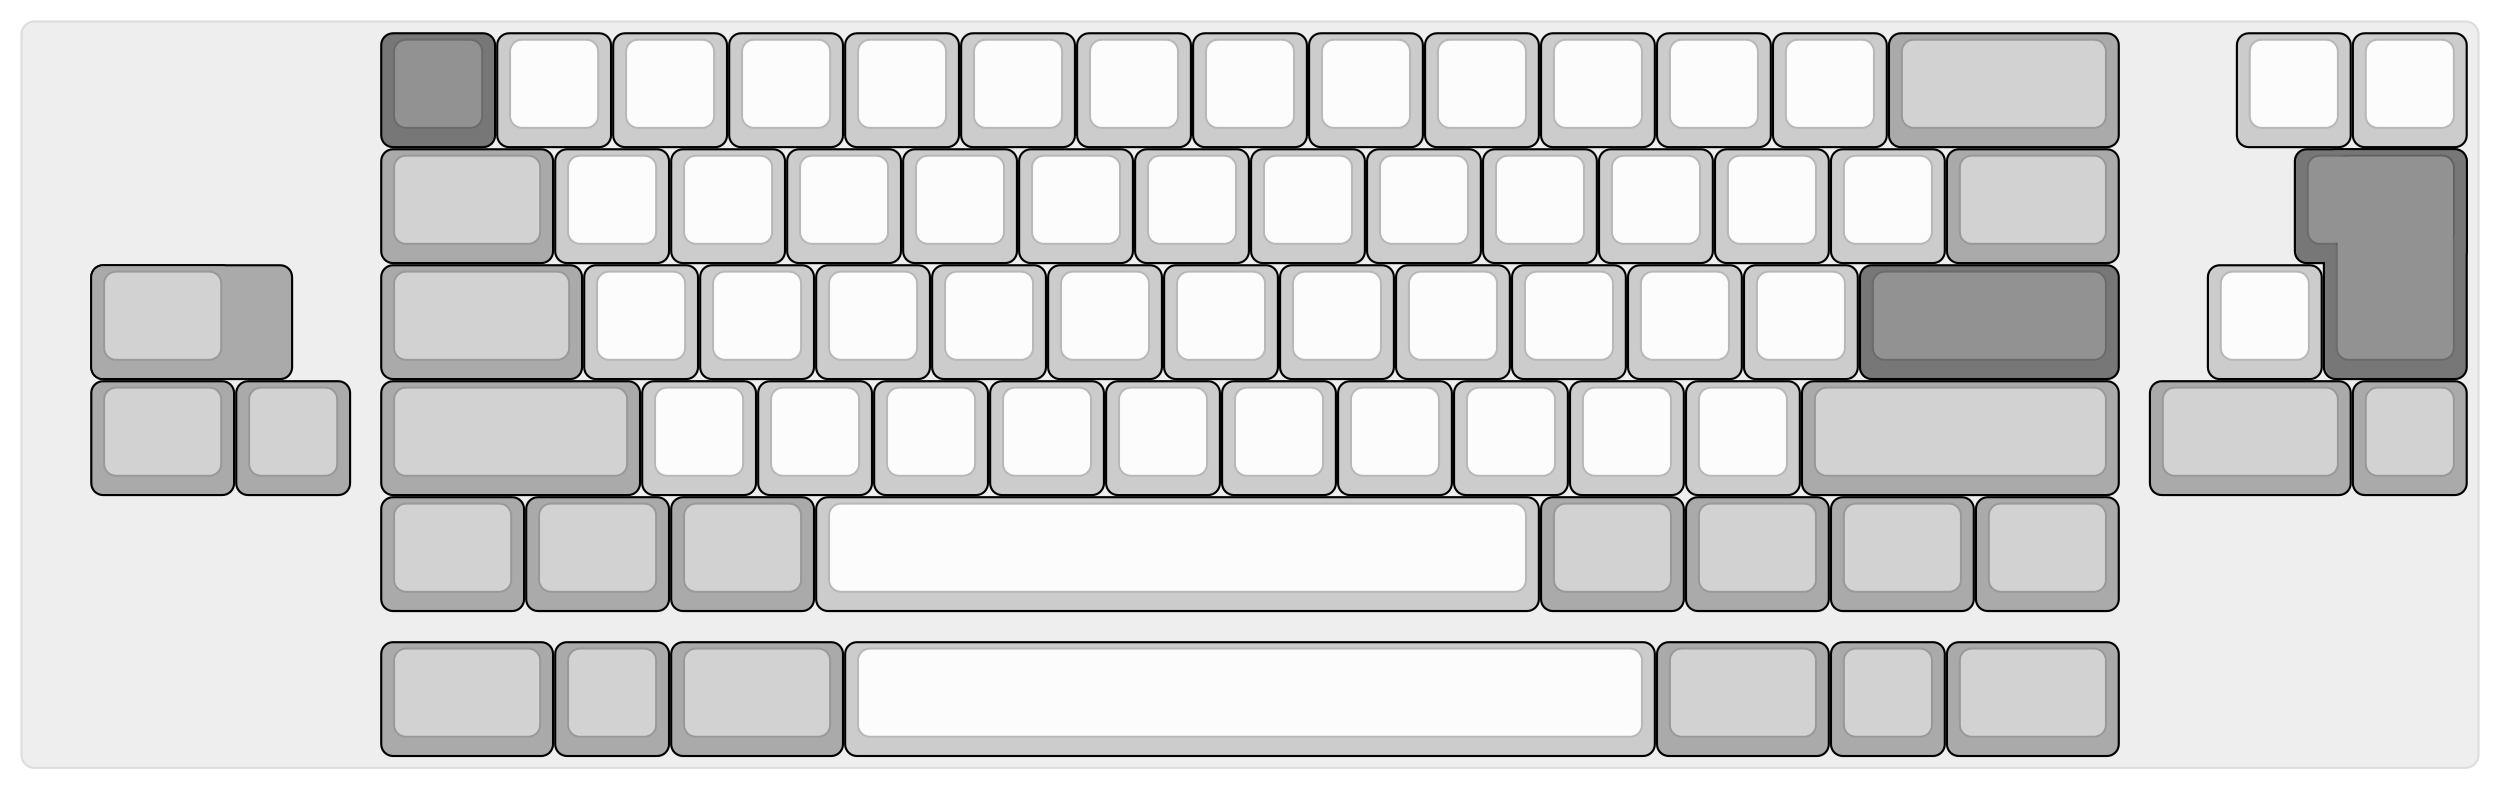
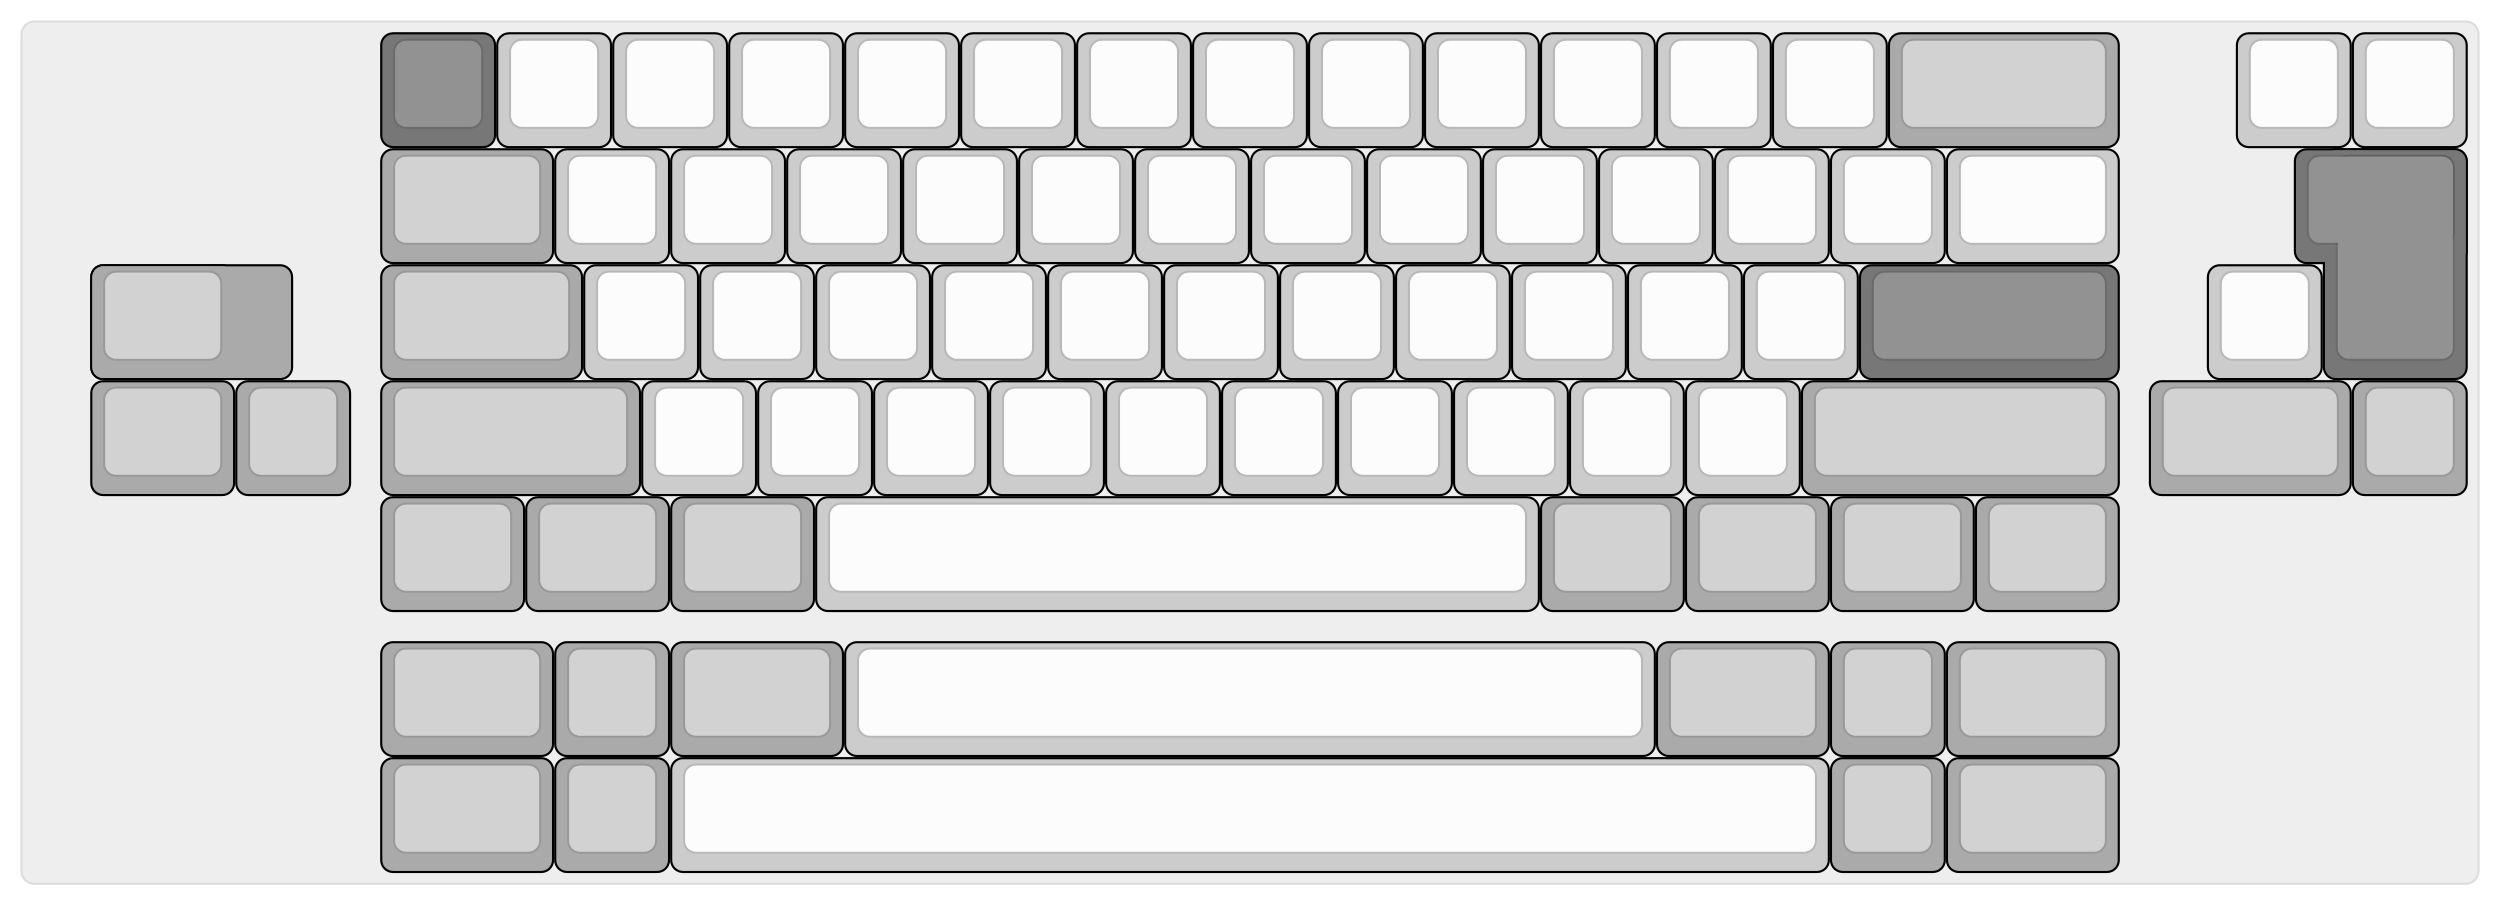
- <svg xmlns="http://www.w3.org/2000/svg" xmlns:xlink="http://www.w3.org/1999/xlink" width="1164px" height="367.5px" viewBox="0 0 1164 367.5">
+ <svg xmlns="http://www.w3.org/2000/svg" xmlns:xlink="http://www.w3.org/1999/xlink" width="1164px" height="421.5px" viewBox="0 0 1164 421.5">
  <style type="text/css">
    .keycap .border { stroke: black; stroke-width: 2; }
    .keycap .inner.border { stroke: rgba(0,0,0,.1); }
    </style>
  <defs>
    <linearGradient id="DCS">
      <stop offset="0%" stop-color="black" stop-opacity="0" />
      <stop offset="40%" stop-color="black" stop-opacity="0.1" />
      <stop offset="60%" stop-color="black" stop-opacity="0.1" />
      <stop offset="100%" stop-color="black" stop-opacity="0" />
    </linearGradient>
    <linearGradient id="SPACE" x1="0%" x2="0%" y1="0%" y2="100%">
      <stop offset="0%" stop-color="black" stop-opacity="0.1" />
      <stop offset="20%" stop-color="black" stop-opacity="0.0" />
      <stop offset="40%" stop-color="black" stop-opacity="0.0" />
      <stop offset="100%" stop-color="black" stop-opacity="0.1" />
    </linearGradient>
    <radialGradient id="DSA">
      <stop offset="0%" stop-color="black" stop-opacity="0.1" />
      <stop offset="10%" stop-color="black" stop-opacity="0.1" />
      <stop offset="100%" stop-color="black" stop-opacity="0" />
    </radialGradient>
    <radialGradient id="SA" xlink:href="#DSA" />
  </defs>
  <g transform="translate(10,10)">
-     <rect width="1144" height="347.5" stroke="#ddd" stroke-width="1" fill="#eeeeee" rx="6" />
+     <rect width="1144" height="401.5" stroke="#ddd" stroke-width="1" fill="#eeeeee" rx="6" />
    <g transform="translate(5,5)">
      <g class="  keycap">
        <rect x="163" y="1" width="52" height="52" rx="5" fill="#777777" class="outer border" />
        <rect x="163" y="1" width="52" height="52" rx="5" fill="#777777" />
        <rect x="169" y="4" width="40" height="40" rx="5" fill="#929292" class="inner border" />
        <rect x="169" y="4" width="40" height="40" rx="5" fill="#929292" />
      </g>
      <g class="  keycap">
        <rect x="217" y="1" width="52" height="52" rx="5" fill="#cccccc" class="outer border" />
        <rect x="217" y="1" width="52" height="52" rx="5" fill="#cccccc" />
        <rect x="223" y="4" width="40" height="40" rx="5" fill="#fcfcfc" class="inner border" />
        <rect x="223" y="4" width="40" height="40" rx="5" fill="#fcfcfc" />
      </g>
      <g class="  keycap">
        <rect x="271" y="1" width="52" height="52" rx="5" fill="#cccccc" class="outer border" />
        <rect x="271" y="1" width="52" height="52" rx="5" fill="#cccccc" />
        <rect x="277" y="4" width="40" height="40" rx="5" fill="#fcfcfc" class="inner border" />
        <rect x="277" y="4" width="40" height="40" rx="5" fill="#fcfcfc" />
      </g>
      <g class="  keycap">
        <rect x="325" y="1" width="52" height="52" rx="5" fill="#cccccc" class="outer border" />
        <rect x="325" y="1" width="52" height="52" rx="5" fill="#cccccc" />
        <rect x="331" y="4" width="40" height="40" rx="5" fill="#fcfcfc" class="inner border" />
        <rect x="331" y="4" width="40" height="40" rx="5" fill="#fcfcfc" />
      </g>
      <g class="  keycap">
        <rect x="379" y="1" width="52" height="52" rx="5" fill="#cccccc" class="outer border" />
        <rect x="379" y="1" width="52" height="52" rx="5" fill="#cccccc" />
        <rect x="385" y="4" width="40" height="40" rx="5" fill="#fcfcfc" class="inner border" />
        <rect x="385" y="4" width="40" height="40" rx="5" fill="#fcfcfc" />
      </g>
      <g class="  keycap">
        <rect x="433" y="1" width="52" height="52" rx="5" fill="#cccccc" class="outer border" />
        <rect x="433" y="1" width="52" height="52" rx="5" fill="#cccccc" />
        <rect x="439" y="4" width="40" height="40" rx="5" fill="#fcfcfc" class="inner border" />
        <rect x="439" y="4" width="40" height="40" rx="5" fill="#fcfcfc" />
      </g>
      <g class="  keycap">
        <rect x="487" y="1" width="52" height="52" rx="5" fill="#cccccc" class="outer border" />
        <rect x="487" y="1" width="52" height="52" rx="5" fill="#cccccc" />
        <rect x="493" y="4" width="40" height="40" rx="5" fill="#fcfcfc" class="inner border" />
        <rect x="493" y="4" width="40" height="40" rx="5" fill="#fcfcfc" />
      </g>
      <g class="  keycap">
        <rect x="541" y="1" width="52" height="52" rx="5" fill="#cccccc" class="outer border" />
        <rect x="541" y="1" width="52" height="52" rx="5" fill="#cccccc" />
        <rect x="547" y="4" width="40" height="40" rx="5" fill="#fcfcfc" class="inner border" />
        <rect x="547" y="4" width="40" height="40" rx="5" fill="#fcfcfc" />
      </g>
      <g class="  keycap">
        <rect x="595" y="1" width="52" height="52" rx="5" fill="#cccccc" class="outer border" />
        <rect x="595" y="1" width="52" height="52" rx="5" fill="#cccccc" />
        <rect x="601" y="4" width="40" height="40" rx="5" fill="#fcfcfc" class="inner border" />
        <rect x="601" y="4" width="40" height="40" rx="5" fill="#fcfcfc" />
      </g>
      <g class="  keycap">
        <rect x="649" y="1" width="52" height="52" rx="5" fill="#cccccc" class="outer border" />
        <rect x="649" y="1" width="52" height="52" rx="5" fill="#cccccc" />
        <rect x="655" y="4" width="40" height="40" rx="5" fill="#fcfcfc" class="inner border" />
        <rect x="655" y="4" width="40" height="40" rx="5" fill="#fcfcfc" />
      </g>
      <g class="  keycap">
        <rect x="703" y="1" width="52" height="52" rx="5" fill="#cccccc" class="outer border" />
        <rect x="703" y="1" width="52" height="52" rx="5" fill="#cccccc" />
        <rect x="709" y="4" width="40" height="40" rx="5" fill="#fcfcfc" class="inner border" />
        <rect x="709" y="4" width="40" height="40" rx="5" fill="#fcfcfc" />
      </g>
      <g class="  keycap">
        <rect x="757" y="1" width="52" height="52" rx="5" fill="#cccccc" class="outer border" />
        <rect x="757" y="1" width="52" height="52" rx="5" fill="#cccccc" />
        <rect x="763" y="4" width="40" height="40" rx="5" fill="#fcfcfc" class="inner border" />
        <rect x="763" y="4" width="40" height="40" rx="5" fill="#fcfcfc" />
      </g>
      <g class="  keycap">
        <rect x="811" y="1" width="52" height="52" rx="5" fill="#cccccc" class="outer border" />
        <rect x="811" y="1" width="52" height="52" rx="5" fill="#cccccc" />
        <rect x="817" y="4" width="40" height="40" rx="5" fill="#fcfcfc" class="inner border" />
        <rect x="817" y="4" width="40" height="40" rx="5" fill="#fcfcfc" />
      </g>
      <g class="  keycap">
        <rect x="865" y="1" width="106" height="52" rx="5" fill="#aaaaaa" class="outer border" />
        <rect x="865" y="1" width="106" height="52" rx="5" fill="#aaaaaa" />
        <rect x="871" y="4" width="94" height="40" rx="5" fill="#d2d2d2" class="inner border" />
        <rect x="871" y="4" width="94" height="40" rx="5" fill="#d2d2d2" />
      </g>
      <g class="  keycap">
        <rect x="1027" y="1" width="52" height="52" rx="5" fill="#cccccc" class="outer border" />
        <rect x="1027" y="1" width="52" height="52" rx="5" fill="#cccccc" />
        <rect x="1033" y="4" width="40" height="40" rx="5" fill="#fcfcfc" class="inner border" />
        <rect x="1033" y="4" width="40" height="40" rx="5" fill="#fcfcfc" />
      </g>
      <g class="  keycap">
        <rect x="1081" y="1" width="52" height="52" rx="5" fill="#cccccc" class="outer border" />
        <rect x="1081" y="1" width="52" height="52" rx="5" fill="#cccccc" />
        <rect x="1087" y="4" width="40" height="40" rx="5" fill="#fcfcfc" class="inner border" />
        <rect x="1087" y="4" width="40" height="40" rx="5" fill="#fcfcfc" />
      </g>
      <g class="  keycap">
        <rect x="163" y="55" width="79" height="52" rx="5" fill="#aaaaaa" class="outer border" />
        <rect x="163" y="55" width="79" height="52" rx="5" fill="#aaaaaa" />
        <rect x="169" y="58" width="67" height="40" rx="5" fill="#d2d2d2" class="inner border" />
        <rect x="169" y="58" width="67" height="40" rx="5" fill="#d2d2d2" />
      </g>
      <g class="  keycap">
        <rect x="244" y="55" width="52" height="52" rx="5" fill="#cccccc" class="outer border" />
        <rect x="244" y="55" width="52" height="52" rx="5" fill="#cccccc" />
        <rect x="250" y="58" width="40" height="40" rx="5" fill="#fcfcfc" class="inner border" />
        <rect x="250" y="58" width="40" height="40" rx="5" fill="#fcfcfc" />
      </g>
      <g class="  keycap">
        <rect x="298" y="55" width="52" height="52" rx="5" fill="#cccccc" class="outer border" />
        <rect x="298" y="55" width="52" height="52" rx="5" fill="#cccccc" />
        <rect x="304" y="58" width="40" height="40" rx="5" fill="#fcfcfc" class="inner border" />
        <rect x="304" y="58" width="40" height="40" rx="5" fill="#fcfcfc" />
      </g>
      <g class="  keycap">
        <rect x="352" y="55" width="52" height="52" rx="5" fill="#cccccc" class="outer border" />
        <rect x="352" y="55" width="52" height="52" rx="5" fill="#cccccc" />
        <rect x="358" y="58" width="40" height="40" rx="5" fill="#fcfcfc" class="inner border" />
        <rect x="358" y="58" width="40" height="40" rx="5" fill="#fcfcfc" />
      </g>
      <g class="  keycap">
        <rect x="406" y="55" width="52" height="52" rx="5" fill="#cccccc" class="outer border" />
        <rect x="406" y="55" width="52" height="52" rx="5" fill="#cccccc" />
        <rect x="412" y="58" width="40" height="40" rx="5" fill="#fcfcfc" class="inner border" />
        <rect x="412" y="58" width="40" height="40" rx="5" fill="#fcfcfc" />
      </g>
      <g class="  keycap">
        <rect x="460" y="55" width="52" height="52" rx="5" fill="#cccccc" class="outer border" />
        <rect x="460" y="55" width="52" height="52" rx="5" fill="#cccccc" />
        <rect x="466" y="58" width="40" height="40" rx="5" fill="#fcfcfc" class="inner border" />
        <rect x="466" y="58" width="40" height="40" rx="5" fill="#fcfcfc" />
      </g>
      <g class="  keycap">
        <rect x="514" y="55" width="52" height="52" rx="5" fill="#cccccc" class="outer border" />
        <rect x="514" y="55" width="52" height="52" rx="5" fill="#cccccc" />
        <rect x="520" y="58" width="40" height="40" rx="5" fill="#fcfcfc" class="inner border" />
        <rect x="520" y="58" width="40" height="40" rx="5" fill="#fcfcfc" />
      </g>
      <g class="  keycap">
        <rect x="568" y="55" width="52" height="52" rx="5" fill="#cccccc" class="outer border" />
        <rect x="568" y="55" width="52" height="52" rx="5" fill="#cccccc" />
        <rect x="574" y="58" width="40" height="40" rx="5" fill="#fcfcfc" class="inner border" />
        <rect x="574" y="58" width="40" height="40" rx="5" fill="#fcfcfc" />
      </g>
      <g class="  keycap">
        <rect x="622" y="55" width="52" height="52" rx="5" fill="#cccccc" class="outer border" />
        <rect x="622" y="55" width="52" height="52" rx="5" fill="#cccccc" />
        <rect x="628" y="58" width="40" height="40" rx="5" fill="#fcfcfc" class="inner border" />
        <rect x="628" y="58" width="40" height="40" rx="5" fill="#fcfcfc" />
      </g>
      <g class="  keycap">
        <rect x="676" y="55" width="52" height="52" rx="5" fill="#cccccc" class="outer border" />
        <rect x="676" y="55" width="52" height="52" rx="5" fill="#cccccc" />
        <rect x="682" y="58" width="40" height="40" rx="5" fill="#fcfcfc" class="inner border" />
        <rect x="682" y="58" width="40" height="40" rx="5" fill="#fcfcfc" />
      </g>
      <g class="  keycap">
        <rect x="730" y="55" width="52" height="52" rx="5" fill="#cccccc" class="outer border" />
        <rect x="730" y="55" width="52" height="52" rx="5" fill="#cccccc" />
        <rect x="736" y="58" width="40" height="40" rx="5" fill="#fcfcfc" class="inner border" />
        <rect x="736" y="58" width="40" height="40" rx="5" fill="#fcfcfc" />
      </g>
      <g class="  keycap">
        <rect x="784" y="55" width="52" height="52" rx="5" fill="#cccccc" class="outer border" />
        <rect x="784" y="55" width="52" height="52" rx="5" fill="#cccccc" />
        <rect x="790" y="58" width="40" height="40" rx="5" fill="#fcfcfc" class="inner border" />
        <rect x="790" y="58" width="40" height="40" rx="5" fill="#fcfcfc" />
      </g>
      <g class="  keycap">
        <rect x="838" y="55" width="52" height="52" rx="5" fill="#cccccc" class="outer border" />
        <rect x="838" y="55" width="52" height="52" rx="5" fill="#cccccc" />
        <rect x="844" y="58" width="40" height="40" rx="5" fill="#fcfcfc" class="inner border" />
        <rect x="844" y="58" width="40" height="40" rx="5" fill="#fcfcfc" />
      </g>
      <g class="  keycap">
-         <rect x="892" y="55" width="79" height="52" rx="5" fill="#aaaaaa" class="outer border" />
-         <rect x="892" y="55" width="79" height="52" rx="5" fill="#aaaaaa" />
-         <rect x="898" y="58" width="67" height="40" rx="5" fill="#d2d2d2" class="inner border" />
-         <rect x="898" y="58" width="67" height="40" rx="5" fill="#d2d2d2" />
+         <rect x="892" y="55" width="79" height="52" rx="5" fill="#cccccc" class="outer border" />
+         <rect x="892" y="55" width="79" height="52" rx="5" fill="#cccccc" />
+         <rect x="898" y="58" width="67" height="40" rx="5" fill="#fcfcfc" class="inner border" />
+         <rect x="898" y="58" width="67" height="40" rx="5" fill="#fcfcfc" />
      </g>
      <g class="  keycap">
        <rect x="1067.5" y="55" width="65.5" height="106" rx="5" fill="#777777" class="outer border" />
        <rect x="1054" y="55" width="79" height="52" rx="5" fill="#777777" class="outer border" />
        <rect x="1067.5" y="55" width="65.5" height="106" rx="5" fill="#777777" />
        <rect x="1054" y="55" width="79" height="52" rx="5" fill="#777777" />
        <rect x="1073.5" y="58" width="53.5" height="94" rx="5" fill="#929292" class="inner border" />
        <rect x="1060" y="58" width="67" height="40" rx="5" fill="#929292" class="inner border" />
        <rect x="1073.5" y="58" width="53.5" height="94" rx="5" fill="#929292" />
        <rect x="1060" y="58" width="67" height="40" rx="5" fill="#929292" />
      </g>
      <g class="  keycap">
        <rect x="28" y="109" width="65.5" height="52" rx="5" fill="#aaaaaa" class="outer border" />
        <rect x="28" y="109" width="92.5" height="52" rx="5" fill="#aaaaaa" class="outer border" />
        <rect x="28" y="109" width="65.5" height="52" rx="5" fill="#aaaaaa" />
        <rect x="28" y="109" width="92.5" height="52" rx="5" fill="#aaaaaa" />
        <rect x="34" y="112" width="53.5" height="40" rx="5" fill="#d2d2d2" class="inner border" />
        <rect x="34" y="112" width="53.5" height="40" rx="5" fill="#d2d2d2" />
      </g>
      <g class="  keycap">
        <rect x="163" y="109" width="92.5" height="52" rx="5" fill="#aaaaaa" class="outer border" />
        <rect x="163" y="109" width="92.5" height="52" rx="5" fill="#aaaaaa" />
        <rect x="169" y="112" width="80.5" height="40" rx="5" fill="#d2d2d2" class="inner border" />
        <rect x="169" y="112" width="80.5" height="40" rx="5" fill="#d2d2d2" />
      </g>
      <g class="  keycap">
        <rect x="257.5" y="109" width="52" height="52" rx="5" fill="#cccccc" class="outer border" />
        <rect x="257.5" y="109" width="52" height="52" rx="5" fill="#cccccc" />
        <rect x="263.5" y="112" width="40" height="40" rx="5" fill="#fcfcfc" class="inner border" />
        <rect x="263.5" y="112" width="40" height="40" rx="5" fill="#fcfcfc" />
      </g>
      <g class="  keycap">
        <rect x="311.5" y="109" width="52" height="52" rx="5" fill="#cccccc" class="outer border" />
        <rect x="311.5" y="109" width="52" height="52" rx="5" fill="#cccccc" />
        <rect x="317.5" y="112" width="40" height="40" rx="5" fill="#fcfcfc" class="inner border" />
        <rect x="317.5" y="112" width="40" height="40" rx="5" fill="#fcfcfc" />
      </g>
      <g class="  keycap">
        <rect x="365.5" y="109" width="52" height="52" rx="5" fill="#cccccc" class="outer border" />
        <rect x="365.5" y="109" width="52" height="52" rx="5" fill="#cccccc" />
        <rect x="371.5" y="112" width="40" height="40" rx="5" fill="#fcfcfc" class="inner border" />
        <rect x="371.5" y="112" width="40" height="40" rx="5" fill="#fcfcfc" />
      </g>
      <g class="  keycap">
        <rect x="419.5" y="109" width="52" height="52" rx="5" fill="#cccccc" class="outer border" />
        <rect x="419.5" y="109" width="52" height="52" rx="5" fill="#cccccc" />
        <rect x="425.5" y="112" width="40" height="40" rx="5" fill="#fcfcfc" class="inner border" />
        <rect x="425.5" y="112" width="40" height="40" rx="5" fill="#fcfcfc" />
      </g>
      <g class="  keycap">
        <rect x="473.5" y="109" width="52" height="52" rx="5" fill="#cccccc" class="outer border" />
        <rect x="473.5" y="109" width="52" height="52" rx="5" fill="#cccccc" />
        <rect x="479.5" y="112" width="40" height="40" rx="5" fill="#fcfcfc" class="inner border" />
        <rect x="479.5" y="112" width="40" height="40" rx="5" fill="#fcfcfc" />
      </g>
      <g class="  keycap">
        <rect x="527.5" y="109" width="52" height="52" rx="5" fill="#cccccc" class="outer border" />
        <rect x="527.5" y="109" width="52" height="52" rx="5" fill="#cccccc" />
        <rect x="533.5" y="112" width="40" height="40" rx="5" fill="#fcfcfc" class="inner border" />
        <rect x="533.5" y="112" width="40" height="40" rx="5" fill="#fcfcfc" />
      </g>
      <g class="  keycap">
        <rect x="581.5" y="109" width="52" height="52" rx="5" fill="#cccccc" class="outer border" />
        <rect x="581.5" y="109" width="52" height="52" rx="5" fill="#cccccc" />
        <rect x="587.5" y="112" width="40" height="40" rx="5" fill="#fcfcfc" class="inner border" />
        <rect x="587.5" y="112" width="40" height="40" rx="5" fill="#fcfcfc" />
      </g>
      <g class="  keycap">
        <rect x="635.5" y="109" width="52" height="52" rx="5" fill="#cccccc" class="outer border" />
        <rect x="635.5" y="109" width="52" height="52" rx="5" fill="#cccccc" />
        <rect x="641.5" y="112" width="40" height="40" rx="5" fill="#fcfcfc" class="inner border" />
        <rect x="641.5" y="112" width="40" height="40" rx="5" fill="#fcfcfc" />
      </g>
      <g class="  keycap">
        <rect x="689.5" y="109" width="52" height="52" rx="5" fill="#cccccc" class="outer border" />
        <rect x="689.5" y="109" width="52" height="52" rx="5" fill="#cccccc" />
        <rect x="695.5" y="112" width="40" height="40" rx="5" fill="#fcfcfc" class="inner border" />
        <rect x="695.5" y="112" width="40" height="40" rx="5" fill="#fcfcfc" />
      </g>
      <g class="  keycap">
        <rect x="743.5" y="109" width="52" height="52" rx="5" fill="#cccccc" class="outer border" />
        <rect x="743.5" y="109" width="52" height="52" rx="5" fill="#cccccc" />
        <rect x="749.5" y="112" width="40" height="40" rx="5" fill="#fcfcfc" class="inner border" />
        <rect x="749.5" y="112" width="40" height="40" rx="5" fill="#fcfcfc" />
      </g>
      <g class="  keycap">
        <rect x="797.5" y="109" width="52" height="52" rx="5" fill="#cccccc" class="outer border" />
        <rect x="797.5" y="109" width="52" height="52" rx="5" fill="#cccccc" />
        <rect x="803.5" y="112" width="40" height="40" rx="5" fill="#fcfcfc" class="inner border" />
        <rect x="803.5" y="112" width="40" height="40" rx="5" fill="#fcfcfc" />
      </g>
      <g class="  keycap">
        <rect x="851.5" y="109" width="119.5" height="52" rx="5" fill="#777777" class="outer border" />
        <rect x="851.5" y="109" width="119.5" height="52" rx="5" fill="#777777" />
        <rect x="857.5" y="112" width="107.5" height="40" rx="5" fill="#929292" class="inner border" />
        <rect x="857.5" y="112" width="107.5" height="40" rx="5" fill="#929292" />
      </g>
      <g class="  keycap">
        <rect x="1013.5" y="109" width="52" height="52" rx="5" fill="#cccccc" class="outer border" />
        <rect x="1013.5" y="109" width="52" height="52" rx="5" fill="#cccccc" />
        <rect x="1019.5" y="112" width="40" height="40" rx="5" fill="#fcfcfc" class="inner border" />
        <rect x="1019.5" y="112" width="40" height="40" rx="5" fill="#fcfcfc" />
      </g>
      <g class="  keycap">
        <rect x="28" y="163" width="65.5" height="52" rx="5" fill="#aaaaaa" class="outer border" />
        <rect x="28" y="163" width="65.5" height="52" rx="5" fill="#aaaaaa" />
        <rect x="34" y="166" width="53.5" height="40" rx="5" fill="#d2d2d2" class="inner border" />
        <rect x="34" y="166" width="53.5" height="40" rx="5" fill="#d2d2d2" />
      </g>
      <g class="  keycap">
        <rect x="95.5" y="163" width="52" height="52" rx="5" fill="#aaaaaa" class="outer border" />
        <rect x="95.5" y="163" width="52" height="52" rx="5" fill="#aaaaaa" />
        <rect x="101.5" y="166" width="40" height="40" rx="5" fill="#d2d2d2" class="inner border" />
        <rect x="101.5" y="166" width="40" height="40" rx="5" fill="#d2d2d2" />
      </g>
      <g class="  keycap">
        <rect x="163" y="163" width="119.5" height="52" rx="5" fill="#aaaaaa" class="outer border" />
        <rect x="163" y="163" width="119.5" height="52" rx="5" fill="#aaaaaa" />
        <rect x="169" y="166" width="107.5" height="40" rx="5" fill="#d2d2d2" class="inner border" />
        <rect x="169" y="166" width="107.5" height="40" rx="5" fill="#d2d2d2" />
      </g>
      <g class="  keycap">
        <rect x="284.5" y="163" width="52" height="52" rx="5" fill="#cccccc" class="outer border" />
        <rect x="284.5" y="163" width="52" height="52" rx="5" fill="#cccccc" />
        <rect x="290.5" y="166" width="40" height="40" rx="5" fill="#fcfcfc" class="inner border" />
        <rect x="290.5" y="166" width="40" height="40" rx="5" fill="#fcfcfc" />
      </g>
      <g class="  keycap">
        <rect x="338.5" y="163" width="52" height="52" rx="5" fill="#cccccc" class="outer border" />
        <rect x="338.5" y="163" width="52" height="52" rx="5" fill="#cccccc" />
        <rect x="344.5" y="166" width="40" height="40" rx="5" fill="#fcfcfc" class="inner border" />
        <rect x="344.5" y="166" width="40" height="40" rx="5" fill="#fcfcfc" />
      </g>
      <g class="  keycap">
        <rect x="392.5" y="163" width="52" height="52" rx="5" fill="#cccccc" class="outer border" />
        <rect x="392.5" y="163" width="52" height="52" rx="5" fill="#cccccc" />
        <rect x="398.5" y="166" width="40" height="40" rx="5" fill="#fcfcfc" class="inner border" />
        <rect x="398.5" y="166" width="40" height="40" rx="5" fill="#fcfcfc" />
      </g>
      <g class="  keycap">
        <rect x="446.5" y="163" width="52" height="52" rx="5" fill="#cccccc" class="outer border" />
        <rect x="446.5" y="163" width="52" height="52" rx="5" fill="#cccccc" />
        <rect x="452.5" y="166" width="40" height="40" rx="5" fill="#fcfcfc" class="inner border" />
        <rect x="452.5" y="166" width="40" height="40" rx="5" fill="#fcfcfc" />
      </g>
      <g class="  keycap">
        <rect x="500.5" y="163" width="52" height="52" rx="5" fill="#cccccc" class="outer border" />
        <rect x="500.5" y="163" width="52" height="52" rx="5" fill="#cccccc" />
        <rect x="506.5" y="166" width="40" height="40" rx="5" fill="#fcfcfc" class="inner border" />
        <rect x="506.5" y="166" width="40" height="40" rx="5" fill="#fcfcfc" />
      </g>
      <g class="  keycap">
        <rect x="554.5" y="163" width="52" height="52" rx="5" fill="#cccccc" class="outer border" />
        <rect x="554.5" y="163" width="52" height="52" rx="5" fill="#cccccc" />
        <rect x="560.5" y="166" width="40" height="40" rx="5" fill="#fcfcfc" class="inner border" />
        <rect x="560.5" y="166" width="40" height="40" rx="5" fill="#fcfcfc" />
      </g>
      <g class="  keycap">
        <rect x="608.5" y="163" width="52" height="52" rx="5" fill="#cccccc" class="outer border" />
        <rect x="608.5" y="163" width="52" height="52" rx="5" fill="#cccccc" />
        <rect x="614.5" y="166" width="40" height="40" rx="5" fill="#fcfcfc" class="inner border" />
        <rect x="614.5" y="166" width="40" height="40" rx="5" fill="#fcfcfc" />
      </g>
      <g class="  keycap">
        <rect x="662.5" y="163" width="52" height="52" rx="5" fill="#cccccc" class="outer border" />
        <rect x="662.5" y="163" width="52" height="52" rx="5" fill="#cccccc" />
        <rect x="668.5" y="166" width="40" height="40" rx="5" fill="#fcfcfc" class="inner border" />
        <rect x="668.5" y="166" width="40" height="40" rx="5" fill="#fcfcfc" />
      </g>
      <g class="  keycap">
        <rect x="716.5" y="163" width="52" height="52" rx="5" fill="#cccccc" class="outer border" />
        <rect x="716.5" y="163" width="52" height="52" rx="5" fill="#cccccc" />
        <rect x="722.5" y="166" width="40" height="40" rx="5" fill="#fcfcfc" class="inner border" />
        <rect x="722.5" y="166" width="40" height="40" rx="5" fill="#fcfcfc" />
      </g>
      <g class="  keycap">
        <rect x="770.5" y="163" width="52" height="52" rx="5" fill="#cccccc" class="outer border" />
        <rect x="770.5" y="163" width="52" height="52" rx="5" fill="#cccccc" />
        <rect x="776.5" y="166" width="40" height="40" rx="5" fill="#fcfcfc" class="inner border" />
        <rect x="776.5" y="166" width="40" height="40" rx="5" fill="#fcfcfc" />
      </g>
      <g class="  keycap">
        <rect x="824.5" y="163" width="146.5" height="52" rx="5" fill="#aaaaaa" class="outer border" />
        <rect x="824.5" y="163" width="146.5" height="52" rx="5" fill="#aaaaaa" />
        <rect x="830.5" y="166" width="134.5" height="40" rx="5" fill="#d2d2d2" class="inner border" />
        <rect x="830.5" y="166" width="134.5" height="40" rx="5" fill="#d2d2d2" />
      </g>
      <g class="  keycap">
        <rect x="986.5" y="163" width="92.5" height="52" rx="5" fill="#aaaaaa" class="outer border" />
        <rect x="986.5" y="163" width="92.5" height="52" rx="5" fill="#aaaaaa" />
        <rect x="992.5" y="166" width="80.5" height="40" rx="5" fill="#d2d2d2" class="inner border" />
        <rect x="992.5" y="166" width="80.5" height="40" rx="5" fill="#d2d2d2" />
      </g>
      <g class="  keycap">
        <rect x="1081" y="163" width="52" height="52" rx="5" fill="#aaaaaa" class="outer border" />
        <rect x="1081" y="163" width="52" height="52" rx="5" fill="#aaaaaa" />
        <rect x="1087" y="166" width="40" height="40" rx="5" fill="#d2d2d2" class="inner border" />
        <rect x="1087" y="166" width="40" height="40" rx="5" fill="#d2d2d2" />
      </g>
      <g class="  keycap">
        <rect x="163" y="217" width="65.5" height="52" rx="5" fill="#aaaaaa" class="outer border" />
        <rect x="163" y="217" width="65.5" height="52" rx="5" fill="#aaaaaa" />
        <rect x="169" y="220" width="53.5" height="40" rx="5" fill="#d2d2d2" class="inner border" />
        <rect x="169" y="220" width="53.5" height="40" rx="5" fill="#d2d2d2" />
      </g>
      <g class="  keycap">
        <rect x="230.5" y="217" width="65.5" height="52" rx="5" fill="#aaaaaa" class="outer border" />
        <rect x="230.5" y="217" width="65.5" height="52" rx="5" fill="#aaaaaa" />
        <rect x="236.5" y="220" width="53.5" height="40" rx="5" fill="#d2d2d2" class="inner border" />
        <rect x="236.5" y="220" width="53.5" height="40" rx="5" fill="#d2d2d2" />
      </g>
      <g class="  keycap">
        <rect x="298" y="217" width="65.5" height="52" rx="5" fill="#aaaaaa" class="outer border" />
        <rect x="298" y="217" width="65.5" height="52" rx="5" fill="#aaaaaa" />
        <rect x="304" y="220" width="53.5" height="40" rx="5" fill="#d2d2d2" class="inner border" />
        <rect x="304" y="220" width="53.5" height="40" rx="5" fill="#d2d2d2" />
      </g>
      <g class="  keycap">
        <rect x="365.5" y="217" width="335.5" height="52" rx="5" fill="#cccccc" class="outer border" />
        <rect x="365.5" y="217" width="335.5" height="52" rx="5" fill="#cccccc" />
        <rect x="371.5" y="220" width="323.5" height="40" rx="5" fill="#fcfcfc" class="inner border" />
        <rect x="371.5" y="220" width="323.5" height="40" rx="5" fill="#fcfcfc" />
      </g>
      <g class="  keycap">
        <rect x="703" y="217" width="65.5" height="52" rx="5" fill="#aaaaaa" class="outer border" />
        <rect x="703" y="217" width="65.5" height="52" rx="5" fill="#aaaaaa" />
        <rect x="709" y="220" width="53.5" height="40" rx="5" fill="#d2d2d2" class="inner border" />
        <rect x="709" y="220" width="53.5" height="40" rx="5" fill="#d2d2d2" />
      </g>
      <g class="  keycap">
        <rect x="770.5" y="217" width="65.5" height="52" rx="5" fill="#aaaaaa" class="outer border" />
        <rect x="770.5" y="217" width="65.5" height="52" rx="5" fill="#aaaaaa" />
        <rect x="776.5" y="220" width="53.5" height="40" rx="5" fill="#d2d2d2" class="inner border" />
        <rect x="776.5" y="220" width="53.5" height="40" rx="5" fill="#d2d2d2" />
      </g>
      <g class="  keycap">
        <rect x="838" y="217" width="65.5" height="52" rx="5" fill="#aaaaaa" class="outer border" />
        <rect x="838" y="217" width="65.5" height="52" rx="5" fill="#aaaaaa" />
        <rect x="844" y="220" width="53.5" height="40" rx="5" fill="#d2d2d2" class="inner border" />
        <rect x="844" y="220" width="53.5" height="40" rx="5" fill="#d2d2d2" />
      </g>
      <g class="  keycap">
        <rect x="905.5" y="217" width="65.5" height="52" rx="5" fill="#aaaaaa" class="outer border" />
        <rect x="905.5" y="217" width="65.5" height="52" rx="5" fill="#aaaaaa" />
        <rect x="911.5" y="220" width="53.5" height="40" rx="5" fill="#d2d2d2" class="inner border" />
        <rect x="911.5" y="220" width="53.5" height="40" rx="5" fill="#d2d2d2" />
      </g>
      <g class="  keycap">
        <rect x="163" y="284.5" width="79" height="52" rx="5" fill="#aaaaaa" class="outer border" />
        <rect x="163" y="284.5" width="79" height="52" rx="5" fill="#aaaaaa" />
        <rect x="169" y="287.5" width="67" height="40" rx="5" fill="#d2d2d2" class="inner border" />
        <rect x="169" y="287.5" width="67" height="40" rx="5" fill="#d2d2d2" />
      </g>
      <g class="  keycap">
        <rect x="244" y="284.5" width="52" height="52" rx="5" fill="#aaaaaa" class="outer border" />
        <rect x="244" y="284.5" width="52" height="52" rx="5" fill="#aaaaaa" />
        <rect x="250" y="287.5" width="40" height="40" rx="5" fill="#d2d2d2" class="inner border" />
        <rect x="250" y="287.5" width="40" height="40" rx="5" fill="#d2d2d2" />
      </g>
      <g class="  keycap">
        <rect x="298" y="284.5" width="79" height="52" rx="5" fill="#aaaaaa" class="outer border" />
        <rect x="298" y="284.5" width="79" height="52" rx="5" fill="#aaaaaa" />
        <rect x="304" y="287.5" width="67" height="40" rx="5" fill="#d2d2d2" class="inner border" />
        <rect x="304" y="287.5" width="67" height="40" rx="5" fill="#d2d2d2" />
      </g>
      <g class="  keycap">
        <rect x="379" y="284.5" width="376" height="52" rx="5" fill="#cccccc" class="outer border" />
        <rect x="379" y="284.5" width="376" height="52" rx="5" fill="#cccccc" />
        <rect x="385" y="287.5" width="364" height="40" rx="5" fill="#fcfcfc" class="inner border" />
        <rect x="385" y="287.5" width="364" height="40" rx="5" fill="#fcfcfc" />
      </g>
      <g class="  keycap">
        <rect x="757" y="284.5" width="79" height="52" rx="5" fill="#aaaaaa" class="outer border" />
        <rect x="757" y="284.5" width="79" height="52" rx="5" fill="#aaaaaa" />
        <rect x="763" y="287.5" width="67" height="40" rx="5" fill="#d2d2d2" class="inner border" />
        <rect x="763" y="287.5" width="67" height="40" rx="5" fill="#d2d2d2" />
      </g>
      <g class="  keycap">
        <rect x="838" y="284.5" width="52" height="52" rx="5" fill="#aaaaaa" class="outer border" />
        <rect x="838" y="284.5" width="52" height="52" rx="5" fill="#aaaaaa" />
        <rect x="844" y="287.5" width="40" height="40" rx="5" fill="#d2d2d2" class="inner border" />
        <rect x="844" y="287.5" width="40" height="40" rx="5" fill="#d2d2d2" />
      </g>
      <g class="  keycap">
        <rect x="892" y="284.5" width="79" height="52" rx="5" fill="#aaaaaa" class="outer border" />
        <rect x="892" y="284.5" width="79" height="52" rx="5" fill="#aaaaaa" />
        <rect x="898" y="287.5" width="67" height="40" rx="5" fill="#d2d2d2" class="inner border" />
        <rect x="898" y="287.5" width="67" height="40" rx="5" fill="#d2d2d2" />
      </g>
+       <g class="  keycap">
+         <rect x="163" y="338.5" width="79" height="52" rx="5" fill="#aaaaaa" class="outer border" />
+         <rect x="163" y="338.5" width="79" height="52" rx="5" fill="#aaaaaa" />
+         <rect x="169" y="341.5" width="67" height="40" rx="5" fill="#d2d2d2" class="inner border" />
+         <rect x="169" y="341.5" width="67" height="40" rx="5" fill="#d2d2d2" />
+       </g>
+       <g class="  keycap">
+         <rect x="244" y="338.5" width="52" height="52" rx="5" fill="#aaaaaa" class="outer border" />
+         <rect x="244" y="338.5" width="52" height="52" rx="5" fill="#aaaaaa" />
+         <rect x="250" y="341.5" width="40" height="40" rx="5" fill="#d2d2d2" class="inner border" />
+         <rect x="250" y="341.5" width="40" height="40" rx="5" fill="#d2d2d2" />
+       </g>
+       <g class="  keycap">
+         <rect x="298" y="338.5" width="538" height="52" rx="5" fill="#cccccc" class="outer border" />
+         <rect x="298" y="338.5" width="538" height="52" rx="5" fill="#cccccc" />
+         <rect x="304" y="341.5" width="526" height="40" rx="5" fill="#fcfcfc" class="inner border" />
+         <rect x="304" y="341.5" width="526" height="40" rx="5" fill="#fcfcfc" />
+       </g>
+       <g class="  keycap">
+         <rect x="838" y="338.5" width="52" height="52" rx="5" fill="#aaaaaa" class="outer border" />
+         <rect x="838" y="338.5" width="52" height="52" rx="5" fill="#aaaaaa" />
+         <rect x="844" y="341.5" width="40" height="40" rx="5" fill="#d2d2d2" class="inner border" />
+         <rect x="844" y="341.5" width="40" height="40" rx="5" fill="#d2d2d2" />
+       </g>
+       <g class="  keycap">
+         <rect x="892" y="338.5" width="79" height="52" rx="5" fill="#aaaaaa" class="outer border" />
+         <rect x="892" y="338.5" width="79" height="52" rx="5" fill="#aaaaaa" />
+         <rect x="898" y="341.5" width="67" height="40" rx="5" fill="#d2d2d2" class="inner border" />
+         <rect x="898" y="341.5" width="67" height="40" rx="5" fill="#d2d2d2" />
+       </g>
    </g>
  </g>
</svg>
